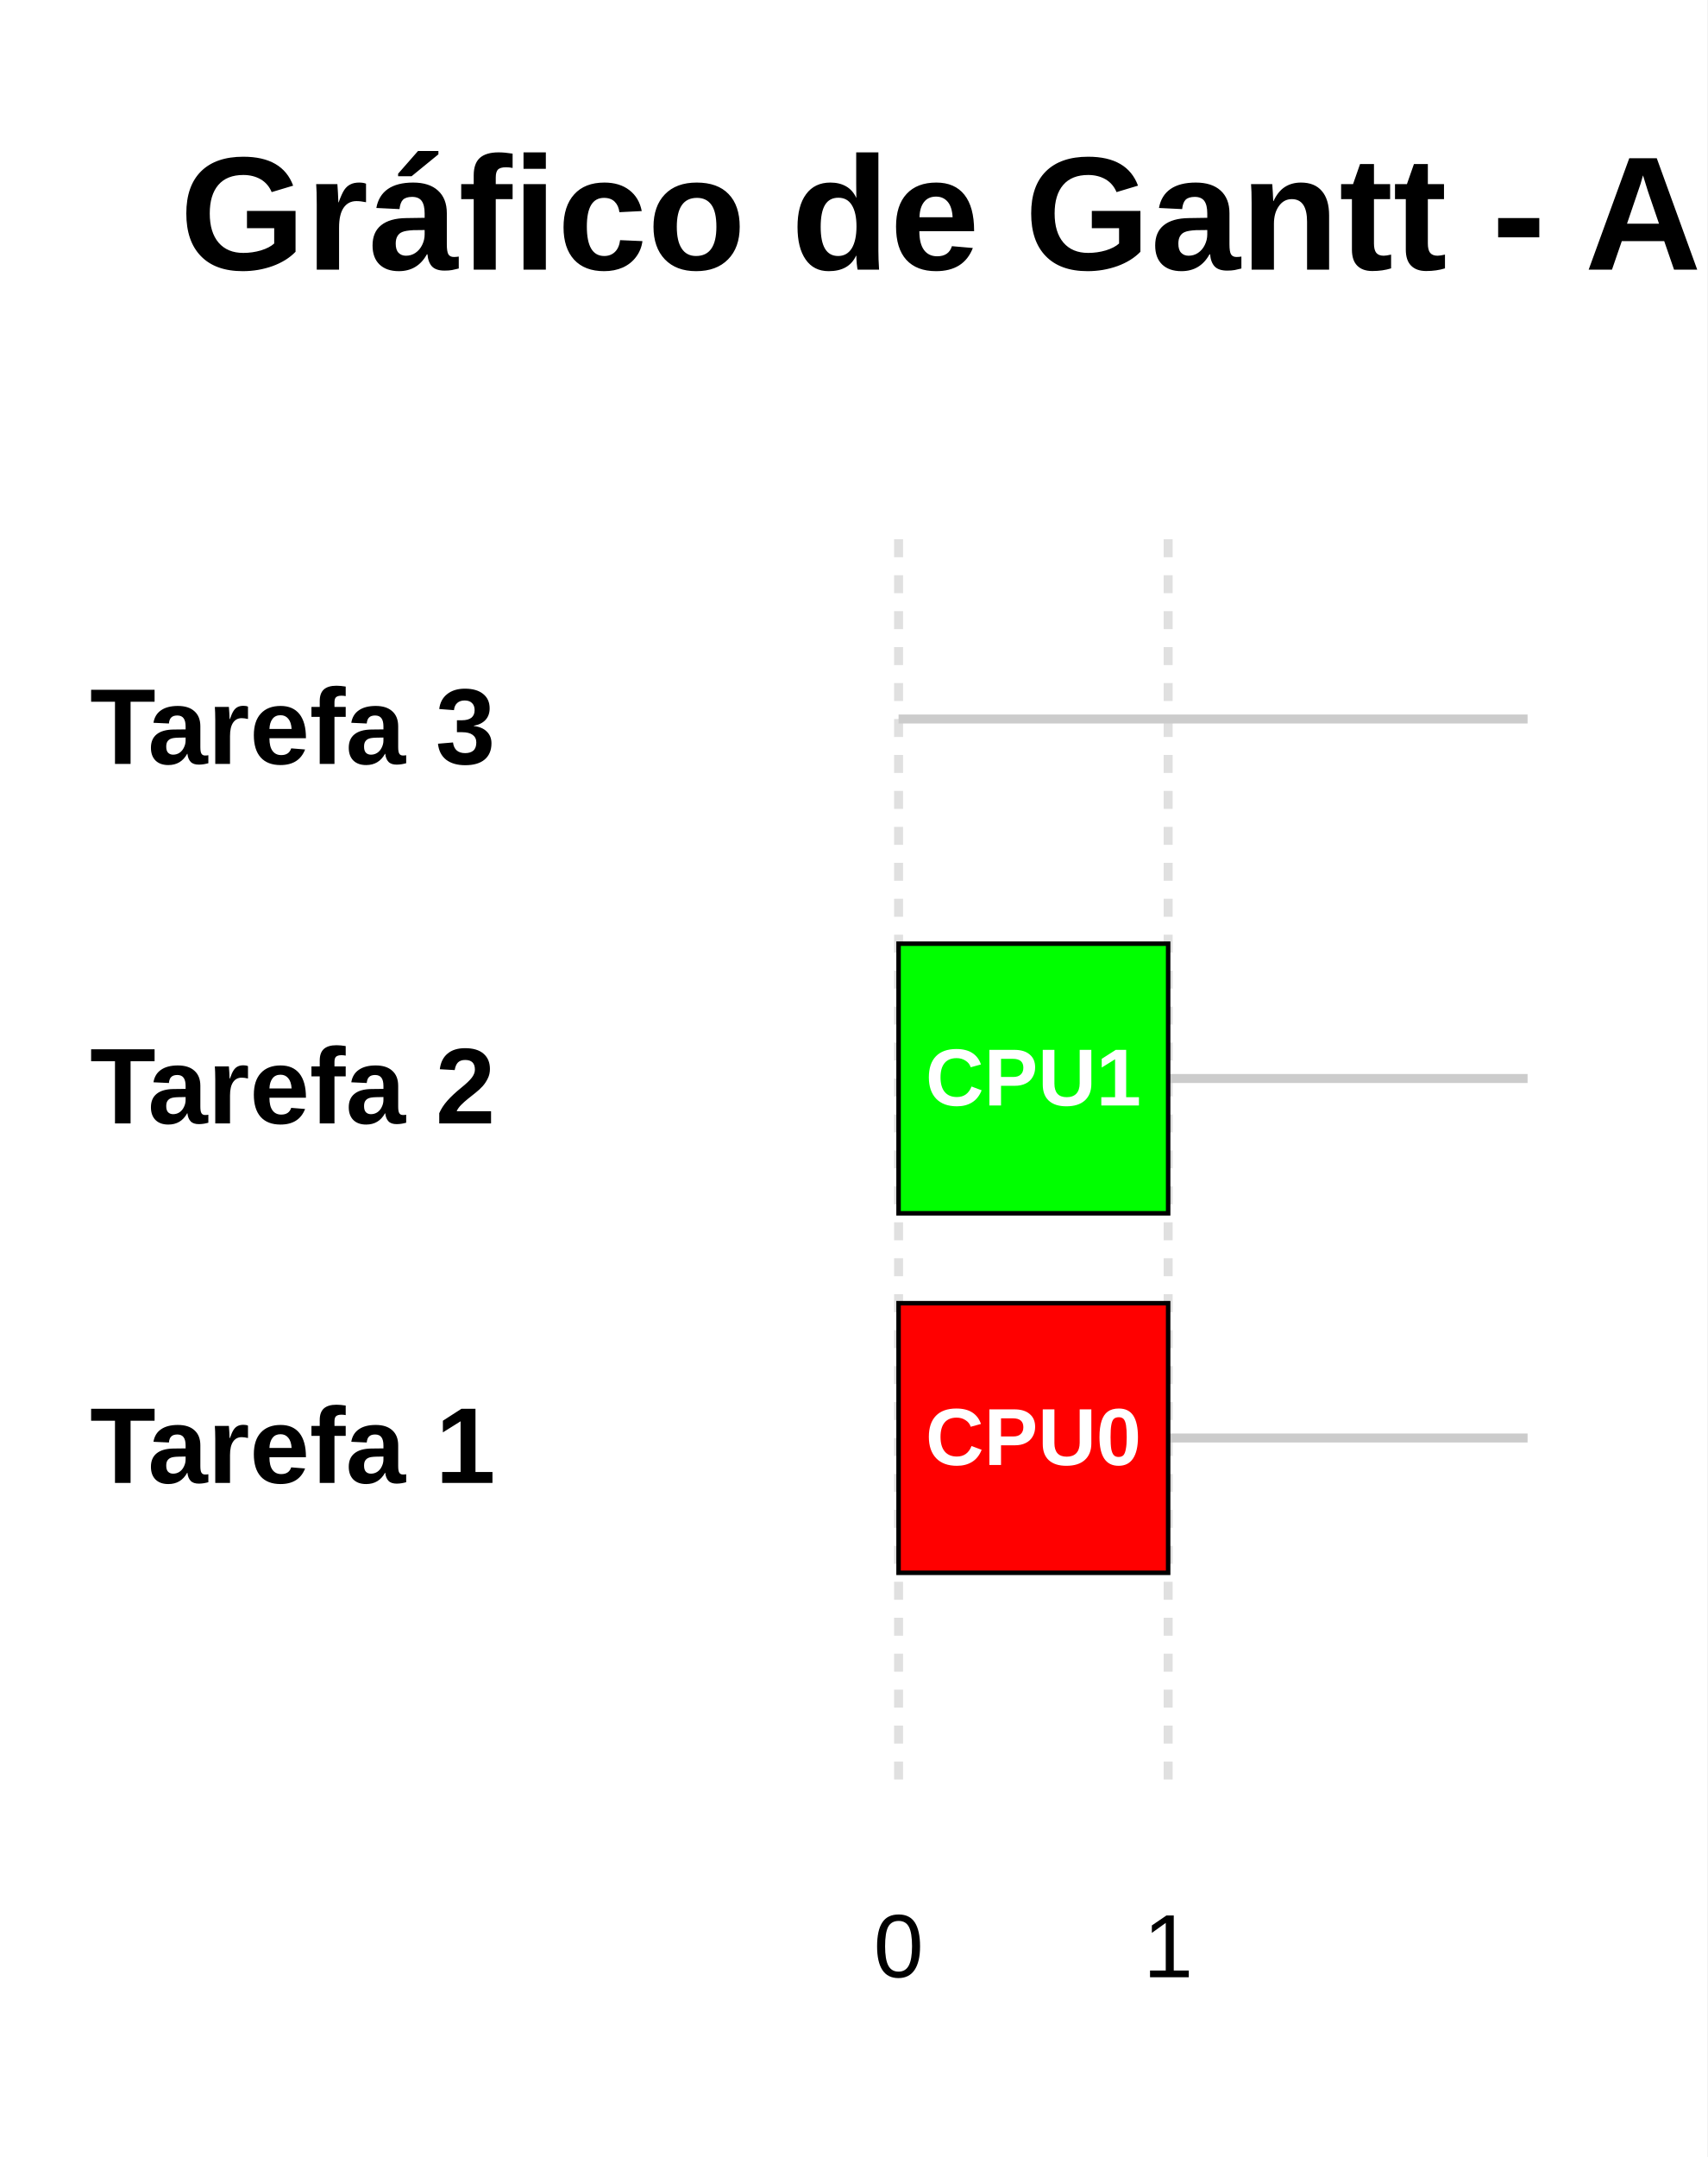
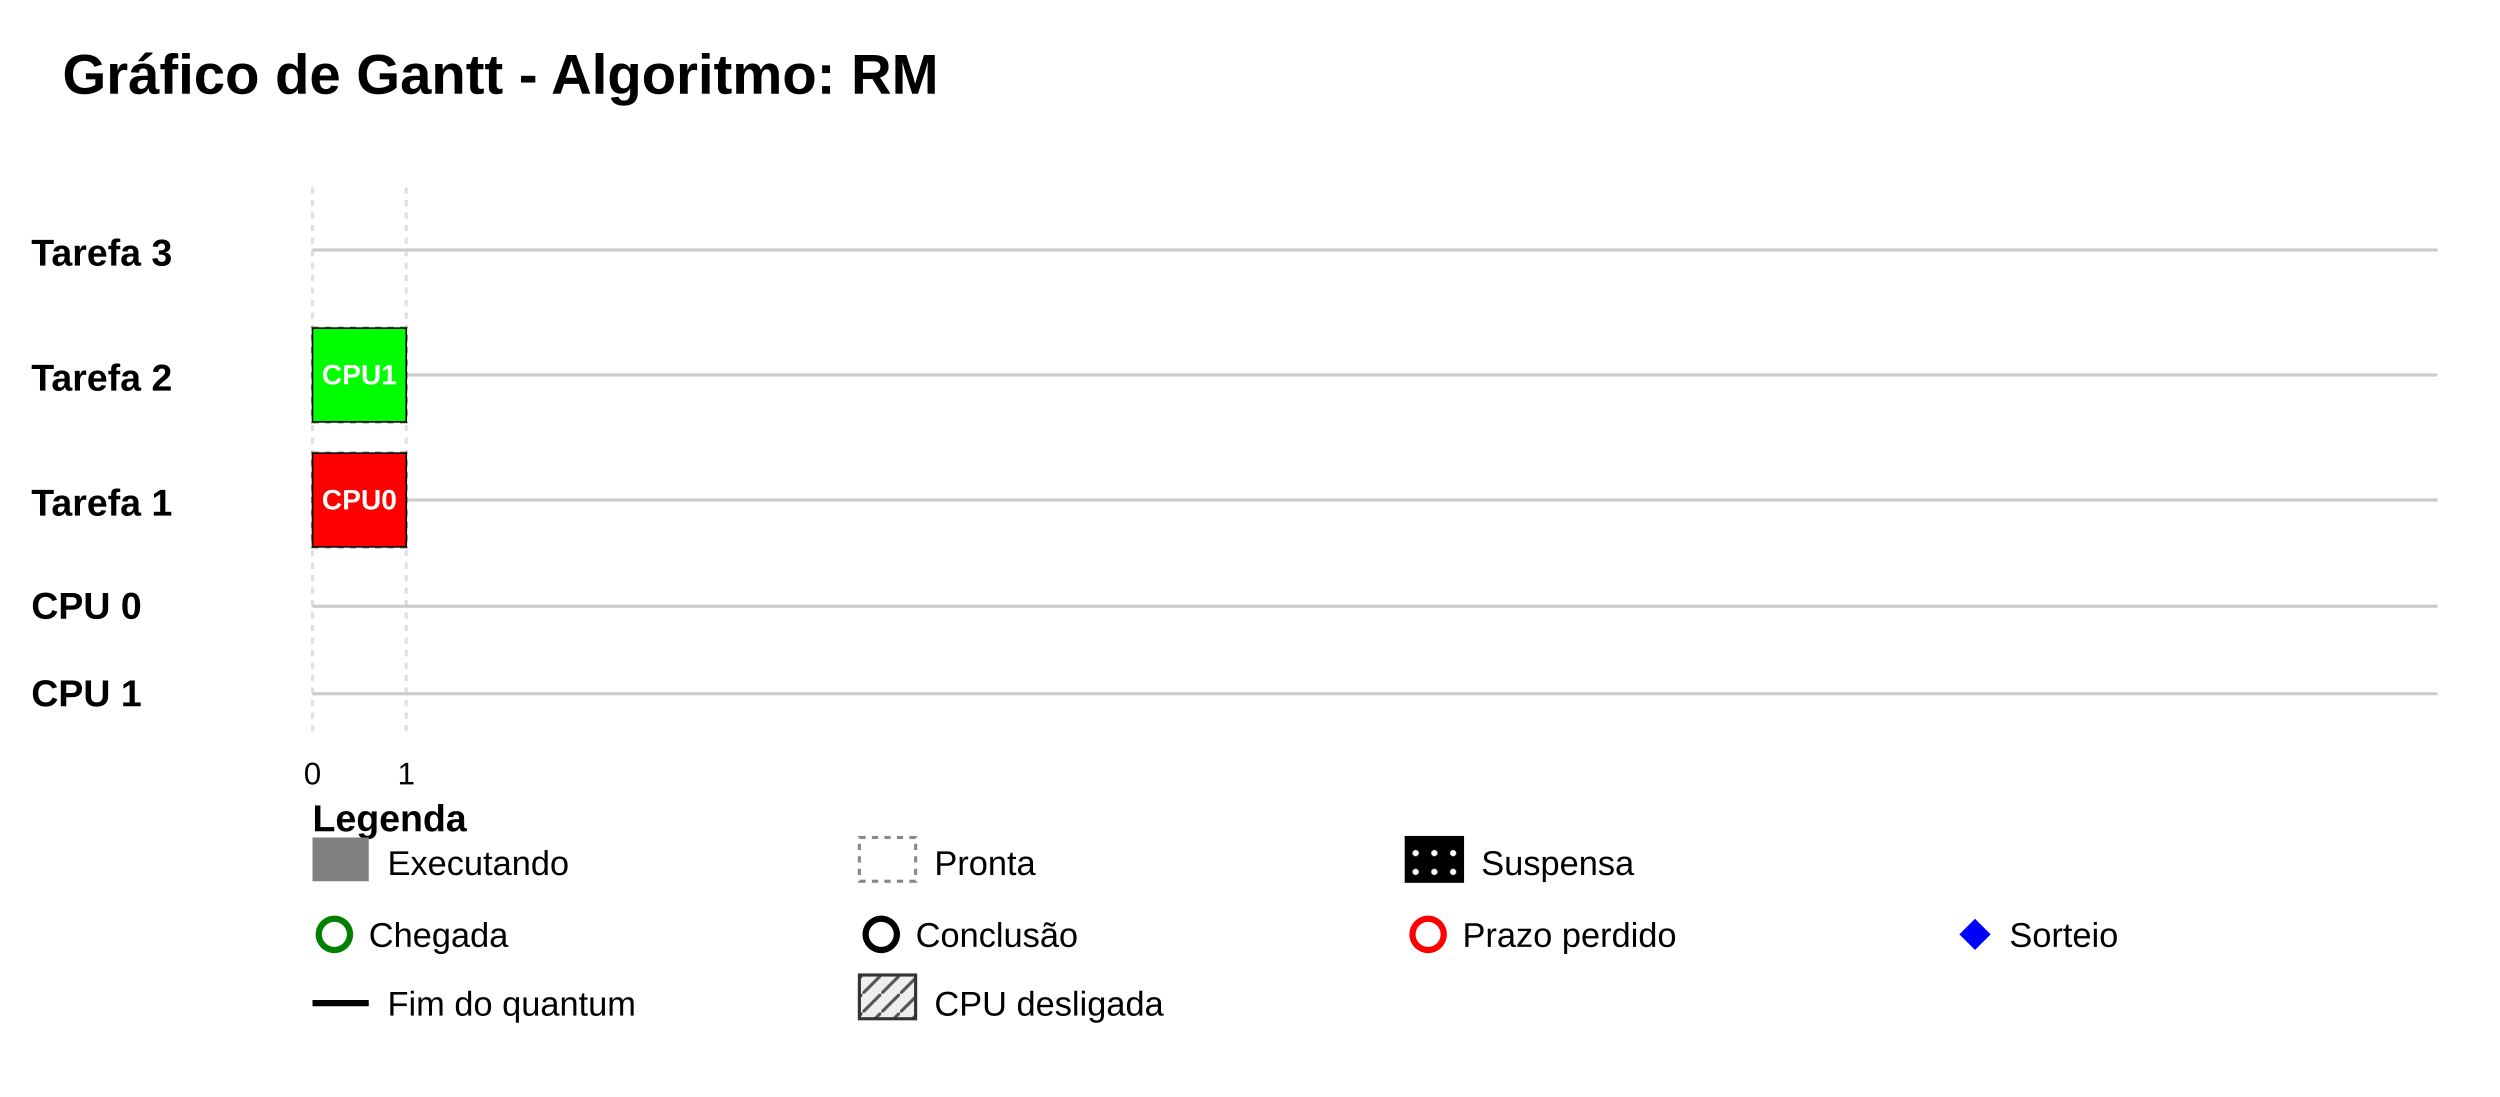
- <svg xmlns="http://www.w3.org/2000/svg" width="190" height="240">
+ <svg xmlns="http://www.w3.org/2000/svg" width="800" height="351">
  <rect width="100%" height="100%" fill="#ffffff" />
+   <defs>
+     <pattern id="suspenso" patternUnits="userSpaceOnUse" width="6" height="6">
+       <rect width="6" height="6" fill="#000000" />
+       <circle cx="3" cy="3" r="1" fill="#ffffff" />
+     </pattern>
+     <pattern id="cpuDesligada" patternUnits="userSpaceOnUse" width="6" height="6">
+       <rect width="6" height="6" fill="#eeeeee" />
+       <path d="M0 6 L6 0" stroke="#555555" stroke-width="1" />
+     </pattern>
+   </defs>
  <text x="20" y="30" font-family="Arial" font-size="18" font-weight="bold">Gráfico de Gantt - Algoritmo: RM</text>
-   <line x1="100" y1="60" x2="100" y2="200" stroke="#e0e0e0" stroke-dasharray="2,2" />
-   <text x="100" y="220" font-family="Arial" font-size="10" text-anchor="middle">0</text>
-   <line x1="130" y1="60" x2="130" y2="200" stroke="#e0e0e0" stroke-dasharray="2,2" />
-   <text x="130" y="220" font-family="Arial" font-size="10" text-anchor="middle">1</text>
+   <line x1="100" y1="60" x2="100" y2="236" stroke="#e0e0e0" stroke-dasharray="2,2" />
+   <text x="100" y="251" font-family="Arial" font-size="10" text-anchor="middle">0</text>
+   <line x1="130" y1="60" x2="130" y2="236" stroke="#e0e0e0" stroke-dasharray="2,2" />
+   <text x="130" y="251" font-family="Arial" font-size="10" text-anchor="middle">1</text>
  <text x="10" y="85" font-family="Arial" font-size="12" font-weight="bold">Tarefa 3</text>
-   <line x1="100" y1="80" x2="170" y2="80" stroke="#cccccc" stroke-width="1" />
+   <line x1="100" y1="80" x2="780" y2="80" stroke="#cccccc" stroke-width="1" />
  <text x="10" y="125" font-family="Arial" font-size="12" font-weight="bold">Tarefa 2</text>
-   <line x1="100" y1="120" x2="170" y2="120" stroke="#cccccc" stroke-width="1" />
+   <line x1="100" y1="120" x2="780" y2="120" stroke="#cccccc" stroke-width="1" />
  <text x="10" y="165" font-family="Arial" font-size="12" font-weight="bold">Tarefa 1</text>
-   <line x1="100" y1="160" x2="170" y2="160" stroke="#cccccc" stroke-width="1" />
+   <line x1="100" y1="160" x2="780" y2="160" stroke="#cccccc" stroke-width="1" />
+   <text x="10" y="198" font-family="Arial" font-size="12" font-weight="bold">CPU 0</text>
+   <line x1="100" y1="194" x2="780" y2="194" stroke="#cccccc" stroke-width="1" />
+   <text x="10" y="226" font-family="Arial" font-size="12" font-weight="bold">CPU 1</text>
+   <line x1="100" y1="222" x2="780" y2="222" stroke="#cccccc" stroke-width="1" />
+   <rect x="100" y="145" width="30" height="30" fill="none" stroke="#888888" stroke-dasharray="2,2" />
+   <circle cx="106" cy="151" r="5" fill="#ffffff" stroke="#008000" stroke-width="2" />
+   <text x="106" y="154" font-family="Arial" font-size="7" font-weight="bold" text-anchor="middle" fill="#008000">A</text>
+   <rect x="100" y="105" width="30" height="30" fill="none" stroke="#888888" stroke-dasharray="2,2" />
+   <circle cx="106" cy="111" r="5" fill="#ffffff" stroke="#008000" stroke-width="2" />
+   <text x="106" y="114" font-family="Arial" font-size="7" font-weight="bold" text-anchor="middle" fill="#008000">A</text>
  <rect x="100" y="145" width="30" height="30" fill="#FF0000" stroke="#000000" stroke-width="0.5" />
  <text x="115" y="163" font-family="Arial" font-size="9" fill="#ffffff" font-weight="bold" text-anchor="middle">CPU0</text>
  <rect x="100" y="105" width="30" height="30" fill="#00FF00" stroke="#000000" stroke-width="0.5" />
  <text x="115" y="123" font-family="Arial" font-size="9" fill="#ffffff" font-weight="bold" text-anchor="middle">CPU1</text>
+   <text x="100" y="266" font-family="Arial" font-size="12" font-weight="bold">Legenda</text>
+   <rect x="100" y="268" width="18" height="14" fill="#808080" />
+   <text x="124" y="280" font-family="Arial" font-size="11">Executando</text>
+   <rect x="275" y="268" width="18" height="14" fill="none" stroke="#888888" stroke-dasharray="2,2" />
+   <text x="299" y="280" font-family="Arial" font-size="11">Pronta</text>
+   <rect x="450" y="268" width="18" height="14" fill="url(#suspenso)" stroke="#000000" />
+   <text x="474" y="280" font-family="Arial" font-size="11">Suspensa</text>
+   <circle cx="107" cy="299" r="5" fill="#ffffff" stroke="#008000" stroke-width="2" />
+   <text x="118" y="303" font-family="Arial" font-size="11">Chegada</text>
+   <circle cx="282" cy="299" r="5" fill="#ffffff" stroke="#000000" stroke-width="2" />
+   <text x="293" y="303" font-family="Arial" font-size="11">Conclusão</text>
+   <circle cx="457" cy="299" r="5" fill="#ffffff" stroke="#ff0000" stroke-width="2" />
+   <text x="468" y="303" font-family="Arial" font-size="11">Prazo perdido</text>
+   <polygon points="627,299 632,294 637,299 632,304" fill="#0000ff" />
+   <text x="643" y="303" font-family="Arial" font-size="11">Sorteio</text>
+   <line x1="100" y1="321" x2="118" y2="321" stroke="#000000" stroke-width="2" />
+   <text x="124" y="325" font-family="Arial" font-size="11">Fim do quantum</text>
+   <rect x="275" y="312" width="18" height="14" fill="url(#cpuDesligada)" stroke="#333333" stroke-width="1" />
+   <text x="299" y="325" font-family="Arial" font-size="11">CPU desligada</text>
</svg>
